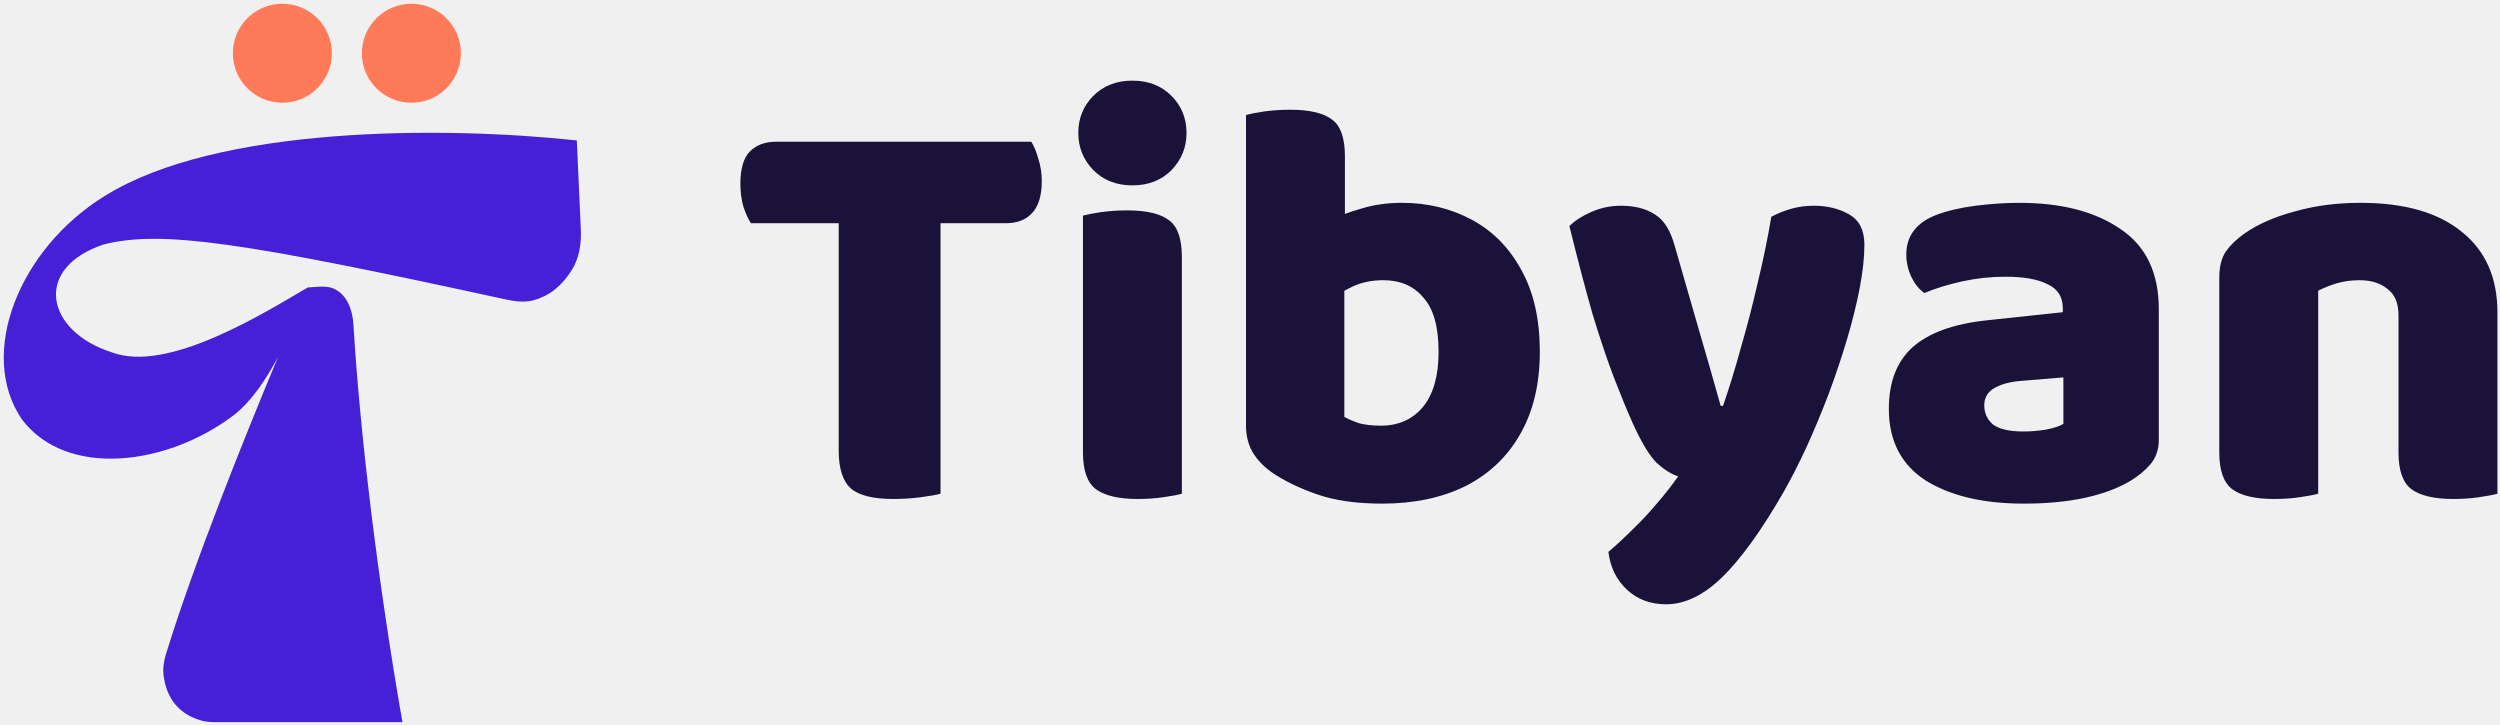
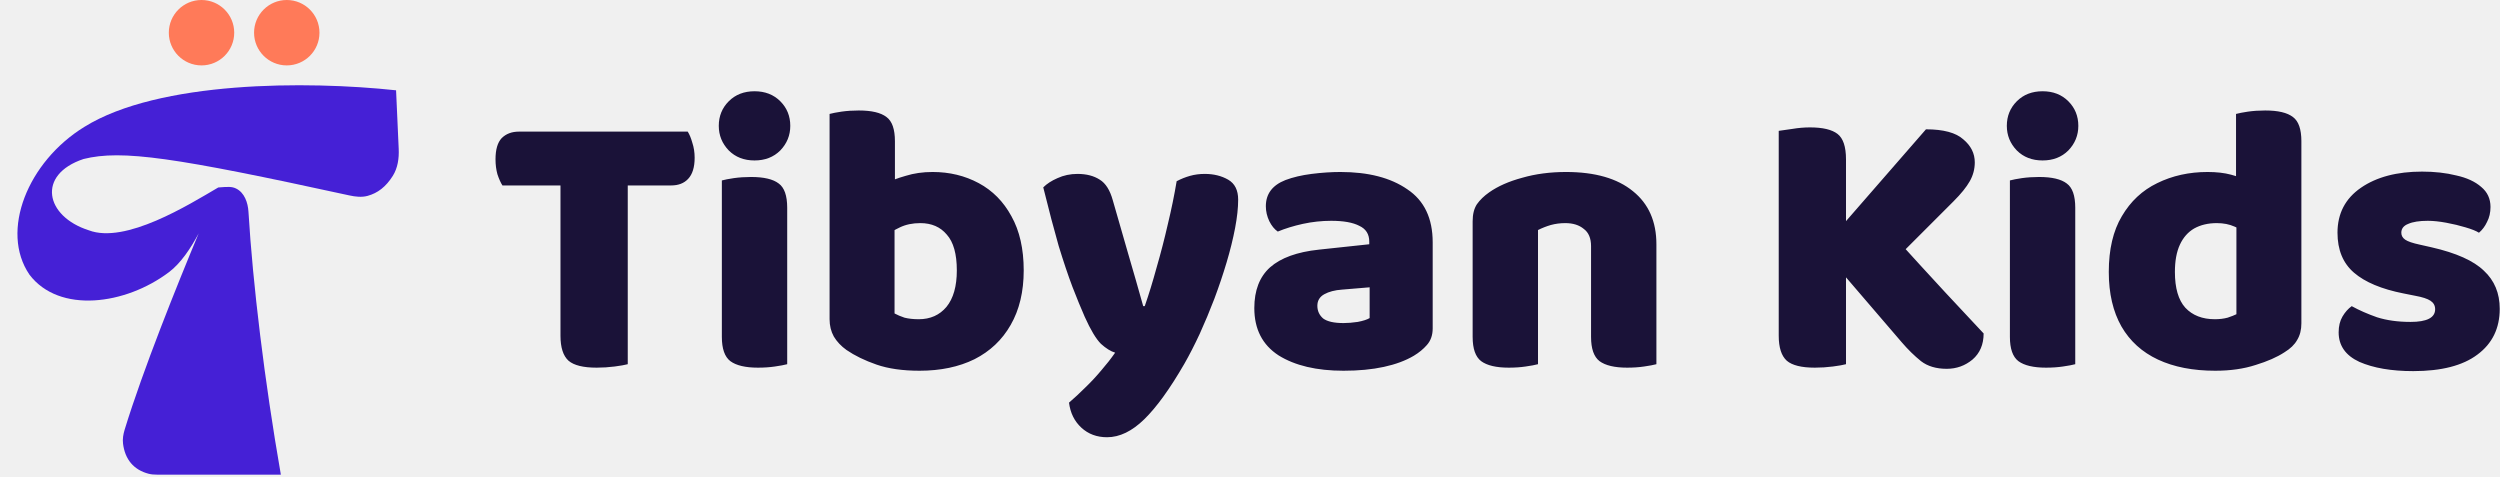
- <svg xmlns="http://www.w3.org/2000/svg" width="666" height="193" viewBox="48 26 666 193" fill="none">
-   <g clip-path="url(#clip0_87_291)">
-     <path d="M129.971 102.587C133.832 102.291 135.432 102.169 137.154 103.013C140.516 104.661 141.924 108.652 142.147 112.381C143.883 141.399 148.621 180.654 155.206 218.375H105.253C104.126 218.375 102.992 218.304 101.902 218.02C95.822 216.434 92.353 212.187 91.571 205.87C91.335 203.968 91.67 202.056 92.231 200.224C99.635 176.053 113.372 141.938 122.072 121.093C126.956 111.889 129.848 102.725 129.971 102.587ZM76.016 78.136C105.932 59.555 165.764 59.555 201.663 63.411L202.726 87.047C202.897 90.85 202.353 94.74 200.316 97.956C197.555 102.315 194.291 104.85 190.182 105.975C187.806 106.625 185.264 106.322 182.858 105.797C112.474 90.454 91.123 87.259 75.665 91.108C56.659 97.419 60.179 114.248 77.777 119.857C92.559 125.467 118.005 109.599 129.971 102.587C130.775 104.638 127.657 112.191 122.072 121.093C118.88 127.111 114.836 133.145 110.156 136.686C92.554 150.001 65.81 153.515 53.844 137.738C41.878 120.208 53.14 92.16 76.016 78.136Z" fill="#4520D6" />
-     <path d="M123.219 53.372C130.502 53.372 136.405 47.468 136.405 40.186C136.405 32.904 130.502 27 123.219 27C115.937 27 110.033 32.904 110.033 40.186C110.033 47.468 115.937 53.372 123.219 53.372Z" fill="#FF7A59" />
-     <path d="M157.591 53.372C164.874 53.372 170.777 47.468 170.777 40.186C170.777 32.904 164.874 27 157.591 27C150.309 27 144.405 32.904 144.405 40.186C144.405 47.468 150.309 53.372 157.591 53.372Z" fill="#FF7A59" />
-     <path d="M271.123 85.457V63.758H322.738C323.461 64.894 324.081 66.392 324.598 68.252C325.218 70.112 325.528 72.127 325.528 74.297C325.528 78.121 324.649 80.963 322.893 82.823C321.239 84.579 318.966 85.457 316.073 85.457H271.123ZM299.643 63.758V85.457H248.028C247.304 84.321 246.633 82.823 246.013 80.963C245.496 79.103 245.238 77.088 245.238 74.918C245.238 70.991 246.064 68.149 247.718 66.392C249.474 64.636 251.799 63.758 254.693 63.758H299.643ZM271.433 81.272H298.558V157.533C297.421 157.842 295.664 158.152 293.288 158.463C290.911 158.772 288.483 158.927 286.003 158.927C280.629 158.927 276.858 157.997 274.688 156.137C272.518 154.174 271.433 150.816 271.433 146.062V81.272ZM335.259 61.432C335.259 57.506 336.602 54.199 339.289 51.513C341.976 48.826 345.437 47.483 349.674 47.483C353.911 47.483 357.372 48.826 360.059 51.513C362.746 54.199 364.089 57.506 364.089 61.432C364.089 65.256 362.746 68.562 360.059 71.353C357.372 74.039 353.911 75.382 349.674 75.382C345.437 75.382 341.976 74.039 339.289 71.353C336.602 68.562 335.259 65.256 335.259 61.432ZM336.499 116.768H362.849V157.533C361.712 157.842 360.059 158.152 357.889 158.463C355.822 158.772 353.549 158.927 351.069 158.927C346.006 158.927 342.286 158.049 339.909 156.293C337.636 154.536 336.499 151.281 336.499 146.527V116.768ZM362.849 130.562H336.499V83.442C337.636 83.132 339.237 82.823 341.304 82.513C343.474 82.203 345.799 82.047 348.279 82.047C353.446 82.047 357.166 82.926 359.439 84.683C361.712 86.336 362.849 89.591 362.849 94.448V130.562ZM421.474 80.032C428.294 80.032 434.494 81.531 440.074 84.528C445.654 87.524 450.046 91.968 453.249 97.858C456.556 103.747 458.209 111.032 458.209 119.713C458.209 128.289 456.452 135.626 452.939 141.722C449.529 147.716 444.672 152.314 438.369 155.518C432.066 158.618 424.677 160.168 416.204 160.168C409.384 160.168 403.597 159.341 398.844 157.688C394.091 156.034 390.061 154.071 386.754 151.798C384.584 150.247 382.879 148.439 381.639 146.372C380.502 144.306 379.934 141.981 379.934 139.397V91.037H406.129V137.073C407.266 137.692 408.609 138.261 410.159 138.777C411.812 139.191 413.724 139.397 415.894 139.397C420.544 139.397 424.264 137.744 427.054 134.438C429.844 131.027 431.239 126.119 431.239 119.713C431.239 113.099 429.896 108.294 427.209 105.297C424.626 102.197 421.061 100.647 416.514 100.647C413.414 100.647 410.676 101.216 408.299 102.352C405.922 103.489 403.856 104.729 402.099 106.072V84.838C404.476 83.597 407.317 82.513 410.624 81.582C413.931 80.549 417.547 80.032 421.474 80.032ZM406.284 97.392H379.934V56.627C381.071 56.318 382.672 56.008 384.739 55.697C386.909 55.388 389.234 55.233 391.714 55.233C396.881 55.233 400.601 56.111 402.874 57.867C405.147 59.521 406.284 62.776 406.284 67.632V97.392ZM482.83 138.467C481.28 134.954 479.626 130.924 477.87 126.378C476.113 121.728 474.253 116.199 472.29 109.792C470.43 103.282 468.363 95.429 466.09 86.233C467.536 84.786 469.448 83.546 471.825 82.513C474.305 81.376 476.991 80.808 479.885 80.808C483.501 80.808 486.498 81.582 488.875 83.132C491.251 84.579 493.008 87.369 494.145 91.502C496.211 98.736 498.278 105.917 500.345 113.047C502.411 120.074 504.426 127.101 506.39 134.127H507.01C508.663 129.374 510.265 124.156 511.815 118.472C513.468 112.789 514.966 107.002 516.31 101.112C517.756 95.119 518.945 89.332 519.875 83.752C521.631 82.823 523.44 82.099 525.3 81.582C527.16 81.066 529.123 80.808 531.19 80.808C534.806 80.808 537.958 81.582 540.645 83.132C543.331 84.683 544.675 87.369 544.675 91.192C544.675 94.499 544.261 98.323 543.435 102.662C542.608 107.002 541.471 111.601 540.025 116.457C538.578 121.314 536.925 126.222 535.065 131.183C533.205 136.039 531.241 140.741 529.175 145.287C527.108 149.731 525.041 153.761 522.975 157.378C517.188 167.401 511.815 174.841 506.855 179.697C501.895 184.554 496.883 186.982 491.82 186.982C487.686 186.982 484.225 185.691 481.435 183.107C478.645 180.524 476.991 177.166 476.475 173.033C478.645 171.173 480.815 169.158 482.985 166.988C485.258 164.817 487.428 162.493 489.495 160.012C491.561 157.636 493.421 155.259 495.075 152.882C493.318 152.366 491.406 151.177 489.34 149.317C487.376 147.354 485.206 143.737 482.83 138.467ZM587.147 140.948C588.904 140.948 590.815 140.792 592.882 140.482C595.052 140.069 596.654 139.552 597.687 138.933V126.533L586.527 127.463C583.634 127.669 581.257 128.289 579.397 129.322C577.537 130.356 576.607 131.906 576.607 133.972C576.607 136.039 577.382 137.744 578.932 139.088C580.586 140.327 583.324 140.948 587.147 140.948ZM585.907 80.032C597.171 80.032 606.16 82.358 612.877 87.007C619.697 91.554 623.107 98.684 623.107 108.397V143.118C623.107 145.804 622.332 148.026 620.782 149.783C619.336 151.436 617.579 152.882 615.512 154.122C612.206 156.086 608.176 157.584 603.422 158.618C598.669 159.651 593.244 160.168 587.147 160.168C576.297 160.168 567.565 158.101 560.952 153.967C554.442 149.731 551.187 143.376 551.187 134.902C551.187 127.772 553.306 122.296 557.542 118.472C561.882 114.649 568.444 112.272 577.227 111.342L597.532 109.172V108.087C597.532 105.091 596.189 102.972 593.502 101.732C590.919 100.389 587.147 99.718 582.187 99.718C578.364 99.718 574.54 100.131 570.717 100.957C566.997 101.784 563.639 102.817 560.642 104.057C559.299 103.127 558.162 101.732 557.232 99.873C556.302 97.909 555.837 95.894 555.837 93.828C555.837 88.868 558.472 85.354 563.742 83.287C566.739 82.151 570.252 81.324 574.282 80.808C578.415 80.291 582.29 80.032 585.907 80.032ZM713.309 109.172V123.432H686.959V109.947C686.959 106.744 685.977 104.419 684.014 102.972C682.154 101.422 679.674 100.647 676.574 100.647C674.507 100.647 672.544 100.906 670.684 101.423C668.927 101.939 667.222 102.611 665.569 103.437V123.432H639.219V99.873C639.219 97.082 639.787 94.809 640.924 93.052C642.164 91.296 643.817 89.694 645.884 88.248C649.397 85.767 653.84 83.804 659.214 82.358C664.587 80.808 670.477 80.032 676.884 80.032C688.56 80.032 697.55 82.616 703.854 87.782C710.157 92.846 713.309 99.976 713.309 109.172ZM639.219 116.768H665.569V157.533C664.432 157.842 662.779 158.152 660.609 158.463C658.542 158.772 656.269 158.927 653.789 158.927C648.725 158.927 645.005 158.049 642.629 156.293C640.355 154.536 639.219 151.281 639.219 146.527V116.768ZM686.959 116.768H713.309V157.533C712.172 157.842 710.519 158.152 708.349 158.463C706.282 158.772 704.009 158.927 701.529 158.927C696.465 158.927 692.745 158.049 690.369 156.293C688.095 154.536 686.959 151.281 686.959 146.527V116.768Z" fill="#1A1238" />
+ <svg xmlns="http://www.w3.org/2000/svg" width="1008" height="192" viewBox="45 24 1008 192" fill="none">
+   <g clip-path="url(#clip0_165_2084)">
+     <path d="M133.004 99.587C136.866 99.291 138.465 99.169 140.187 100.013C143.549 101.661 144.957 105.652 145.181 109.381C146.917 138.399 151.654 177.654 158.239 215.375H108.286C107.159 215.375 106.026 215.304 104.935 215.02C98.855 213.434 95.387 209.187 94.604 202.87C94.368 200.968 94.703 199.056 95.264 197.224C102.669 173.053 116.405 138.938 125.106 118.093C129.989 108.889 132.881 99.725 133.004 99.587ZM79.05 75.136C108.966 56.555 168.797 56.555 204.697 60.411L205.759 84.047C205.93 87.85 205.386 91.74 203.349 94.956C200.588 99.315 197.324 101.85 193.215 102.975C190.84 103.625 188.297 103.322 185.891 102.797C115.507 87.454 94.156 84.259 78.698 88.108C59.693 94.419 63.212 111.248 80.81 116.857C95.592 122.467 121.038 106.599 133.004 99.587C133.808 101.638 130.69 109.191 125.106 118.093C121.913 124.111 117.869 130.145 113.189 133.686C95.587 147.001 68.844 150.515 56.877 134.738C44.911 117.208 56.173 89.16 79.05 75.136Z" fill="#4520D6" />
+     <path d="M126.252 50.372C133.535 50.372 139.438 44.468 139.438 37.186C139.438 29.904 133.535 24 126.252 24C118.97 24 113.066 29.904 113.066 37.186C113.066 44.468 118.97 50.372 126.252 50.372Z" fill="#FF7A59" />
+     <path d="M160.624 50.372C167.907 50.372 173.81 44.468 173.81 37.186C173.81 29.904 167.907 24 160.624 24C153.342 24 147.438 29.904 147.438 37.186C147.438 44.468 153.342 50.372 160.624 50.372Z" fill="#FF7A59" />
+     <path d="M270.675 98.77V77.07H322.29C323.013 78.207 323.633 79.705 324.15 81.565C324.77 83.425 325.08 85.44 325.08 87.61C325.08 91.433 324.202 94.275 322.445 96.135C320.792 97.892 318.518 98.77 315.625 98.77H270.675ZM299.195 77.07V98.77H247.58C246.857 97.633 246.185 96.135 245.565 94.275C245.048 92.415 244.79 90.4 244.79 88.23C244.79 84.303 245.617 81.462 247.27 79.705C249.027 77.948 251.352 77.07 254.245 77.07H299.195ZM270.985 94.585H298.11V170.845C296.973 171.155 295.217 171.465 292.84 171.775C290.463 172.085 288.035 172.24 285.555 172.24C280.182 172.24 276.41 171.31 274.24 169.45C272.07 167.487 270.985 164.128 270.985 159.375V94.585ZM334.811 74.745C334.811 70.818 336.154 67.512 338.841 64.825C341.528 62.138 344.989 60.795 349.226 60.795C353.463 60.795 356.924 62.138 359.611 64.825C362.298 67.512 363.641 70.818 363.641 74.745C363.641 78.568 362.298 81.875 359.611 84.665C356.924 87.352 353.463 88.695 349.226 88.695C344.989 88.695 341.528 87.352 338.841 84.665C336.154 81.875 334.811 78.568 334.811 74.745ZM336.051 130.08H362.401V170.845C361.264 171.155 359.611 171.465 357.441 171.775C355.374 172.085 353.101 172.24 350.621 172.24C345.558 172.24 341.838 171.362 339.461 169.605C337.188 167.848 336.051 164.593 336.051 159.84V130.08ZM362.401 143.875H336.051V96.755C337.188 96.445 338.789 96.135 340.856 95.825C343.026 95.515 345.351 95.36 347.831 95.36C352.998 95.36 356.718 96.238 358.991 97.995C361.264 99.648 362.401 102.903 362.401 107.76V143.875ZM421.026 93.345C427.846 93.345 434.046 94.843 439.626 97.84C445.206 100.837 449.598 105.28 452.801 111.17C456.108 117.06 457.761 124.345 457.761 133.025C457.761 141.602 456.005 148.938 452.491 155.035C449.081 161.028 444.225 165.627 437.921 168.83C431.618 171.93 424.23 173.48 415.756 173.48C408.936 173.48 403.15 172.653 398.396 171C393.643 169.347 389.613 167.383 386.306 165.11C384.136 163.56 382.431 161.752 381.191 159.685C380.055 157.618 379.486 155.293 379.486 152.71V104.35H405.681V150.385C406.818 151.005 408.161 151.573 409.711 152.09C411.365 152.503 413.276 152.71 415.446 152.71C420.096 152.71 423.816 151.057 426.606 147.75C429.396 144.34 430.791 139.432 430.791 133.025C430.791 126.412 429.448 121.607 426.761 118.61C424.178 115.51 420.613 113.96 416.066 113.96C412.966 113.96 410.228 114.528 407.851 115.665C405.475 116.802 403.408 118.042 401.651 119.385V98.15C404.028 96.91 406.87 95.825 410.176 94.895C413.483 93.862 417.1 93.345 421.026 93.345ZM405.836 110.705H379.486V69.94C380.623 69.63 382.225 69.32 384.291 69.01C386.461 68.7 388.786 68.545 391.266 68.545C396.433 68.545 400.153 69.423 402.426 71.18C404.7 72.833 405.836 76.088 405.836 80.945V110.705ZM482.382 151.78C480.832 148.267 479.179 144.237 477.422 139.69C475.665 135.04 473.805 129.512 471.842 123.105C469.982 116.595 467.915 108.742 465.642 99.545C467.089 98.098 469 96.858 471.377 95.825C473.857 94.688 476.544 94.12 479.437 94.12C483.054 94.12 486.05 94.895 488.427 96.445C490.804 97.892 492.56 100.682 493.697 104.815C495.764 112.048 497.83 119.23 499.897 126.36C501.964 133.387 503.979 140.413 505.942 147.44H506.562C508.215 142.687 509.817 137.468 511.367 131.785C513.02 126.102 514.519 120.315 515.862 114.425C517.309 108.432 518.497 102.645 519.427 97.065C521.184 96.135 522.992 95.412 524.852 94.895C526.712 94.378 528.675 94.12 530.742 94.12C534.359 94.12 537.51 94.895 540.197 96.445C542.884 97.995 544.227 100.682 544.227 104.505C544.227 107.812 543.814 111.635 542.987 115.975C542.16 120.315 541.024 124.913 539.577 129.77C538.13 134.627 536.477 139.535 534.617 144.495C532.757 149.352 530.794 154.053 528.727 158.6C526.66 163.043 524.594 167.073 522.527 170.69C516.74 180.713 511.367 188.153 506.407 193.01C501.447 197.867 496.435 200.295 491.372 200.295C487.239 200.295 483.777 199.003 480.987 196.42C478.197 193.837 476.544 190.478 476.027 186.345C478.197 184.485 480.367 182.47 482.537 180.3C484.81 178.13 486.98 175.805 489.047 173.325C491.114 170.948 492.974 168.572 494.627 166.195C492.87 165.678 490.959 164.49 488.892 162.63C486.929 160.667 484.759 157.05 482.382 151.78ZM586.699 154.26C588.456 154.26 590.368 154.105 592.434 153.795C594.604 153.382 596.206 152.865 597.239 152.245V139.845L586.079 140.775C583.186 140.982 580.809 141.602 578.949 142.635C577.089 143.668 576.159 145.218 576.159 147.285C576.159 149.352 576.934 151.057 578.484 152.4C580.138 153.64 582.876 154.26 586.699 154.26ZM585.459 93.345C596.723 93.345 605.713 95.67 612.429 100.32C619.249 104.867 622.659 111.997 622.659 121.71V156.43C622.659 159.117 621.884 161.338 620.334 163.095C618.888 164.748 617.131 166.195 615.064 167.435C611.758 169.398 607.728 170.897 602.974 171.93C598.221 172.963 592.796 173.48 586.699 173.48C575.849 173.48 567.118 171.413 560.504 167.28C553.994 163.043 550.739 156.688 550.739 148.215C550.739 141.085 552.858 135.608 557.094 131.785C561.434 127.962 567.996 125.585 576.779 124.655L597.084 122.485V121.4C597.084 118.403 595.741 116.285 593.054 115.045C590.471 113.702 586.699 113.03 581.739 113.03C577.916 113.03 574.093 113.443 570.269 114.27C566.549 115.097 563.191 116.13 560.194 117.37C558.851 116.44 557.714 115.045 556.784 113.185C555.854 111.222 555.389 109.207 555.389 107.14C555.389 102.18 558.024 98.667 563.294 96.6C566.291 95.463 569.804 94.637 573.834 94.12C577.968 93.603 581.843 93.345 585.459 93.345ZM712.861 122.485V136.745H686.511V123.26C686.511 120.057 685.529 117.732 683.566 116.285C681.706 114.735 679.226 113.96 676.126 113.96C674.059 113.96 672.096 114.218 670.236 114.735C668.479 115.252 666.774 115.923 665.121 116.75V136.745H638.771V113.185C638.771 110.395 639.339 108.122 640.476 106.365C641.716 104.608 643.369 103.007 645.436 101.56C648.949 99.08 653.393 97.117 658.766 95.67C664.139 94.12 670.029 93.345 676.436 93.345C688.113 93.345 697.103 95.928 703.406 101.095C709.709 106.158 712.861 113.288 712.861 122.485ZM638.771 130.08H665.121V170.845C663.984 171.155 662.331 171.465 660.161 171.775C658.094 172.085 655.821 172.24 653.341 172.24C648.278 172.24 644.558 171.362 642.181 169.605C639.908 167.848 638.771 164.593 638.771 159.84V130.08ZM686.511 130.08H712.861V170.845C711.724 171.155 710.071 171.465 707.901 171.775C705.834 172.085 703.561 172.24 701.081 172.24C696.018 172.24 692.298 171.362 689.921 169.605C687.648 167.848 686.511 164.593 686.511 159.84V130.08ZM776.132 120.47L807.752 118.3C815.709 127.083 822.891 134.937 829.297 141.86C835.807 148.783 840.974 154.312 844.797 158.445C844.797 162.888 843.299 166.402 840.302 168.985C837.306 171.465 833.844 172.705 829.917 172.705C825.681 172.705 822.219 171.672 819.532 169.605C816.846 167.435 814.262 164.903 811.782 162.01L776.132 120.47ZM807.907 129.925L772.412 132.56L821.547 76.14C828.574 76.14 833.586 77.483 836.582 80.17C839.682 82.753 841.232 85.853 841.232 89.47C841.232 92.157 840.561 94.688 839.217 97.065C837.874 99.442 835.704 102.128 832.707 105.125L807.907 129.925ZM762.182 102.49H789.307V170.845C788.171 171.155 786.414 171.465 784.037 171.775C781.661 172.085 779.232 172.24 776.752 172.24C771.379 172.24 767.607 171.31 765.437 169.45C763.267 167.487 762.182 164.128 762.182 159.375V102.49ZM789.307 138.295H762.182V76.76C763.422 76.553 765.231 76.295 767.607 75.985C770.087 75.572 772.464 75.365 774.737 75.365C779.904 75.365 783.624 76.243 785.897 78C788.171 79.757 789.307 83.167 789.307 88.23V138.295ZM854.152 74.745C854.152 70.818 855.495 67.512 858.182 64.825C860.869 62.138 864.33 60.795 868.567 60.795C872.804 60.795 876.265 62.138 878.952 64.825C881.639 67.512 882.982 70.818 882.982 74.745C882.982 78.568 881.639 81.875 878.952 84.665C876.265 87.352 872.804 88.695 868.567 88.695C864.33 88.695 860.869 87.352 858.182 84.665C855.495 81.875 854.152 78.568 854.152 74.745ZM855.392 130.08H881.742V170.845C880.605 171.155 878.952 171.465 876.782 171.775C874.715 172.085 872.442 172.24 869.962 172.24C864.899 172.24 861.179 171.362 858.802 169.605C856.529 167.848 855.392 164.593 855.392 159.84V130.08ZM881.742 143.875H855.392V96.755C856.529 96.445 858.13 96.135 860.197 95.825C862.367 95.515 864.692 95.36 867.172 95.36C872.339 95.36 876.059 96.238 878.332 97.995C880.605 99.648 881.742 102.903 881.742 107.76V143.875ZM946.722 150.695V105.745H972.917V154.415C972.917 156.998 972.349 159.22 971.212 161.08C970.179 162.94 968.474 164.593 966.097 166.04C963.1 168.003 959.225 169.708 954.472 171.155C949.719 172.705 944.294 173.48 938.197 173.48C929.207 173.48 921.509 171.982 915.102 168.985C908.695 165.988 903.787 161.545 900.377 155.655C896.967 149.662 895.262 142.325 895.262 133.645C895.262 124.552 897.019 117.06 900.532 111.17C904.045 105.177 908.799 100.733 914.792 97.84C920.889 94.843 927.657 93.345 935.097 93.345C938.714 93.345 941.865 93.707 944.552 94.43C947.239 95.153 949.46 95.98 951.217 96.91V118.3C949.874 117.267 948.117 116.285 945.947 115.355C943.88 114.425 941.504 113.96 938.817 113.96C935.304 113.96 932.255 114.683 929.672 116.13C927.192 117.577 925.28 119.747 923.937 122.64C922.594 125.533 921.922 129.202 921.922 133.645C921.922 140.155 923.317 144.96 926.107 148.06C929 151.16 932.979 152.71 938.042 152.71C939.902 152.71 941.607 152.503 943.157 152.09C944.707 151.573 945.895 151.108 946.722 150.695ZM972.917 110.705H946.567V69.94C947.704 69.63 949.305 69.32 951.372 69.01C953.542 68.7 955.867 68.545 958.347 68.545C963.514 68.545 967.234 69.423 969.507 71.18C971.78 72.833 972.917 76.088 972.917 80.945V110.705ZM1052.89 148.525C1052.89 156.378 1049.89 162.527 1043.9 166.97C1038.01 171.413 1029.38 173.635 1018.01 173.635C1009.23 173.635 1002 172.395 996.312 169.915C990.732 167.332 987.942 163.353 987.942 157.98C987.942 155.5 988.459 153.382 989.492 151.625C990.526 149.868 991.766 148.473 993.212 147.44C996.209 149.093 999.619 150.592 1003.44 151.935C1007.37 153.175 1011.86 153.795 1016.93 153.795C1023.54 153.795 1026.85 152.09 1026.85 148.68C1026.85 147.233 1026.23 146.097 1024.99 145.27C1023.75 144.443 1021.68 143.772 1018.79 143.255L1014.14 142.325C1005.25 140.568 998.586 137.778 994.142 133.955C989.699 130.132 987.477 124.758 987.477 117.835C987.477 110.085 990.629 104.04 996.932 99.7C1003.24 95.36 1011.45 93.19 1021.58 93.19C1026.64 93.19 1031.24 93.707 1035.37 94.74C1039.61 95.67 1042.97 97.22 1045.45 99.39C1047.93 101.457 1049.17 104.143 1049.17 107.45C1049.17 109.723 1048.7 111.738 1047.77 113.495C1046.95 115.252 1045.86 116.698 1044.52 117.835C1043.38 117.112 1041.57 116.388 1039.09 115.665C1036.72 114.942 1034.13 114.322 1031.34 113.805C1028.55 113.288 1026.07 113.03 1023.9 113.03C1020.49 113.03 1017.86 113.443 1016 114.27C1014.14 114.993 1013.21 116.182 1013.21 117.835C1013.21 118.972 1013.72 119.902 1014.76 120.625C1015.79 121.348 1017.75 122.02 1020.65 122.64L1025.45 123.725C1035.37 125.998 1042.4 129.15 1046.53 133.18C1050.77 137.107 1052.89 142.222 1052.89 148.525Z" fill="#1A1238" />
  </g>
  <defs>
-     <clipPath id="clip0_87_291">
-       <rect width="730" height="240" fill="white" />
+     <clipPath id="clip0_165_2084">
+       <rect width="1150" height="240" fill="white" />
    </clipPath>
  </defs>
</svg>
